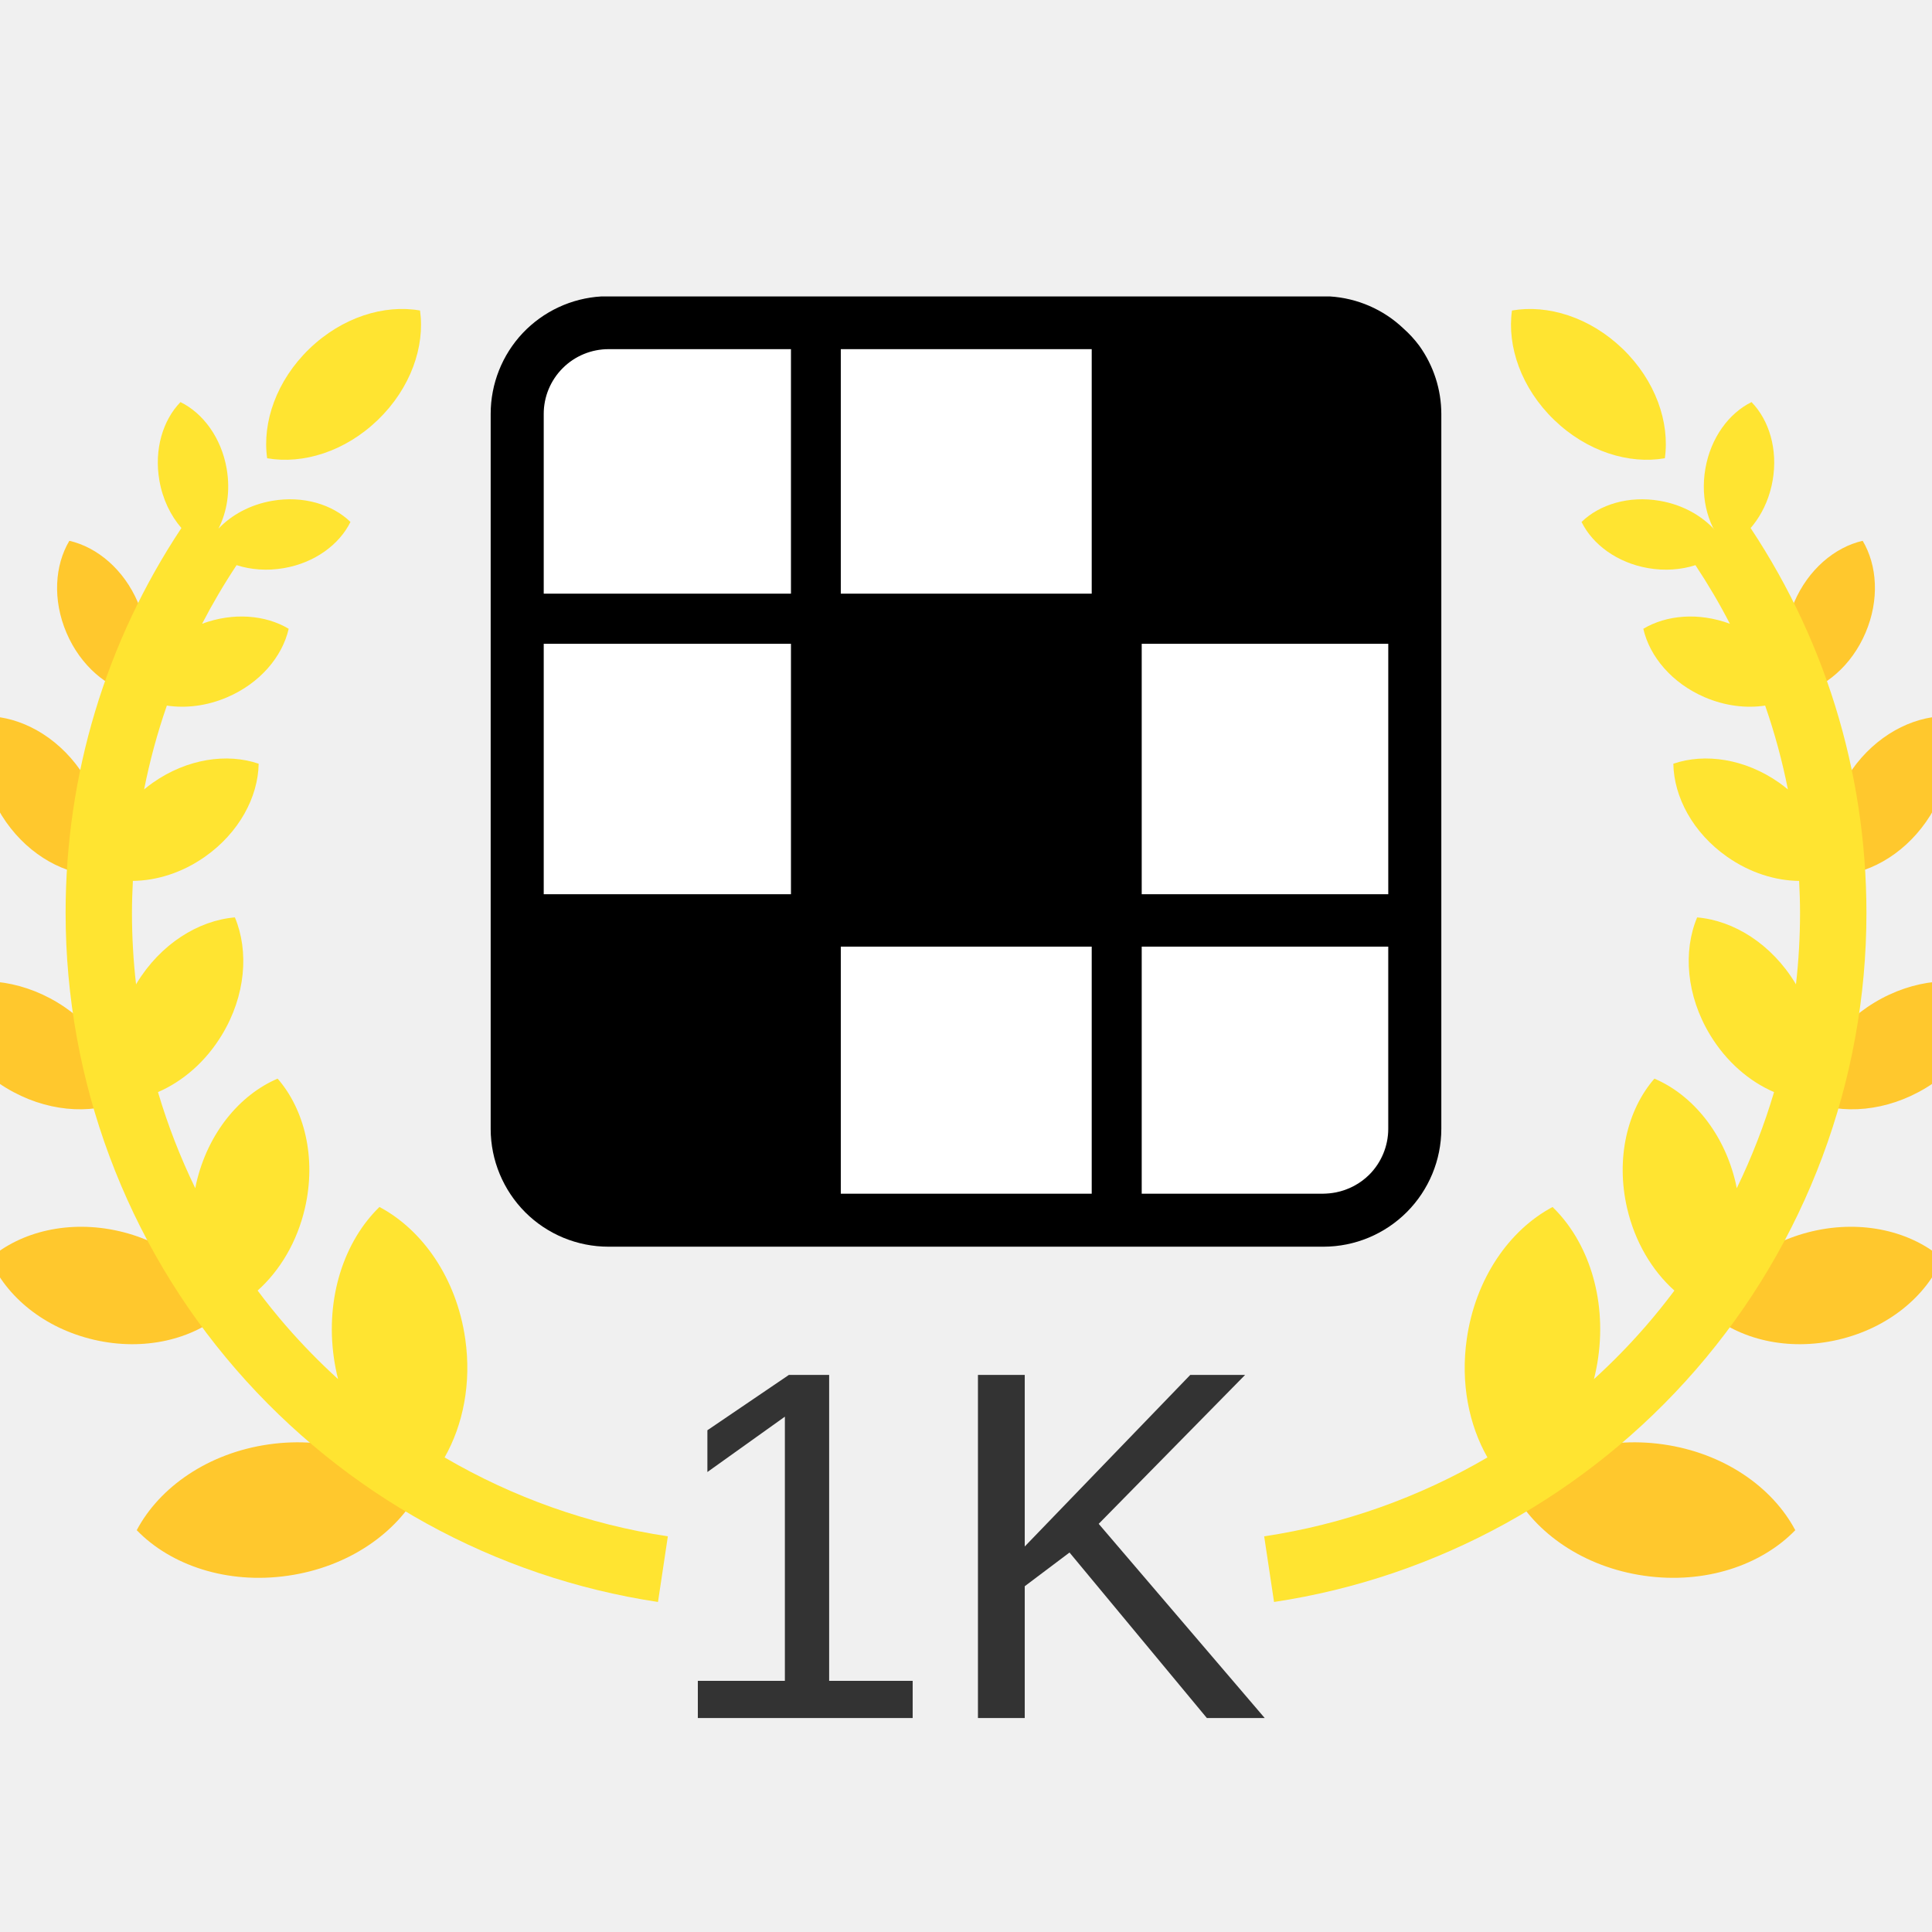
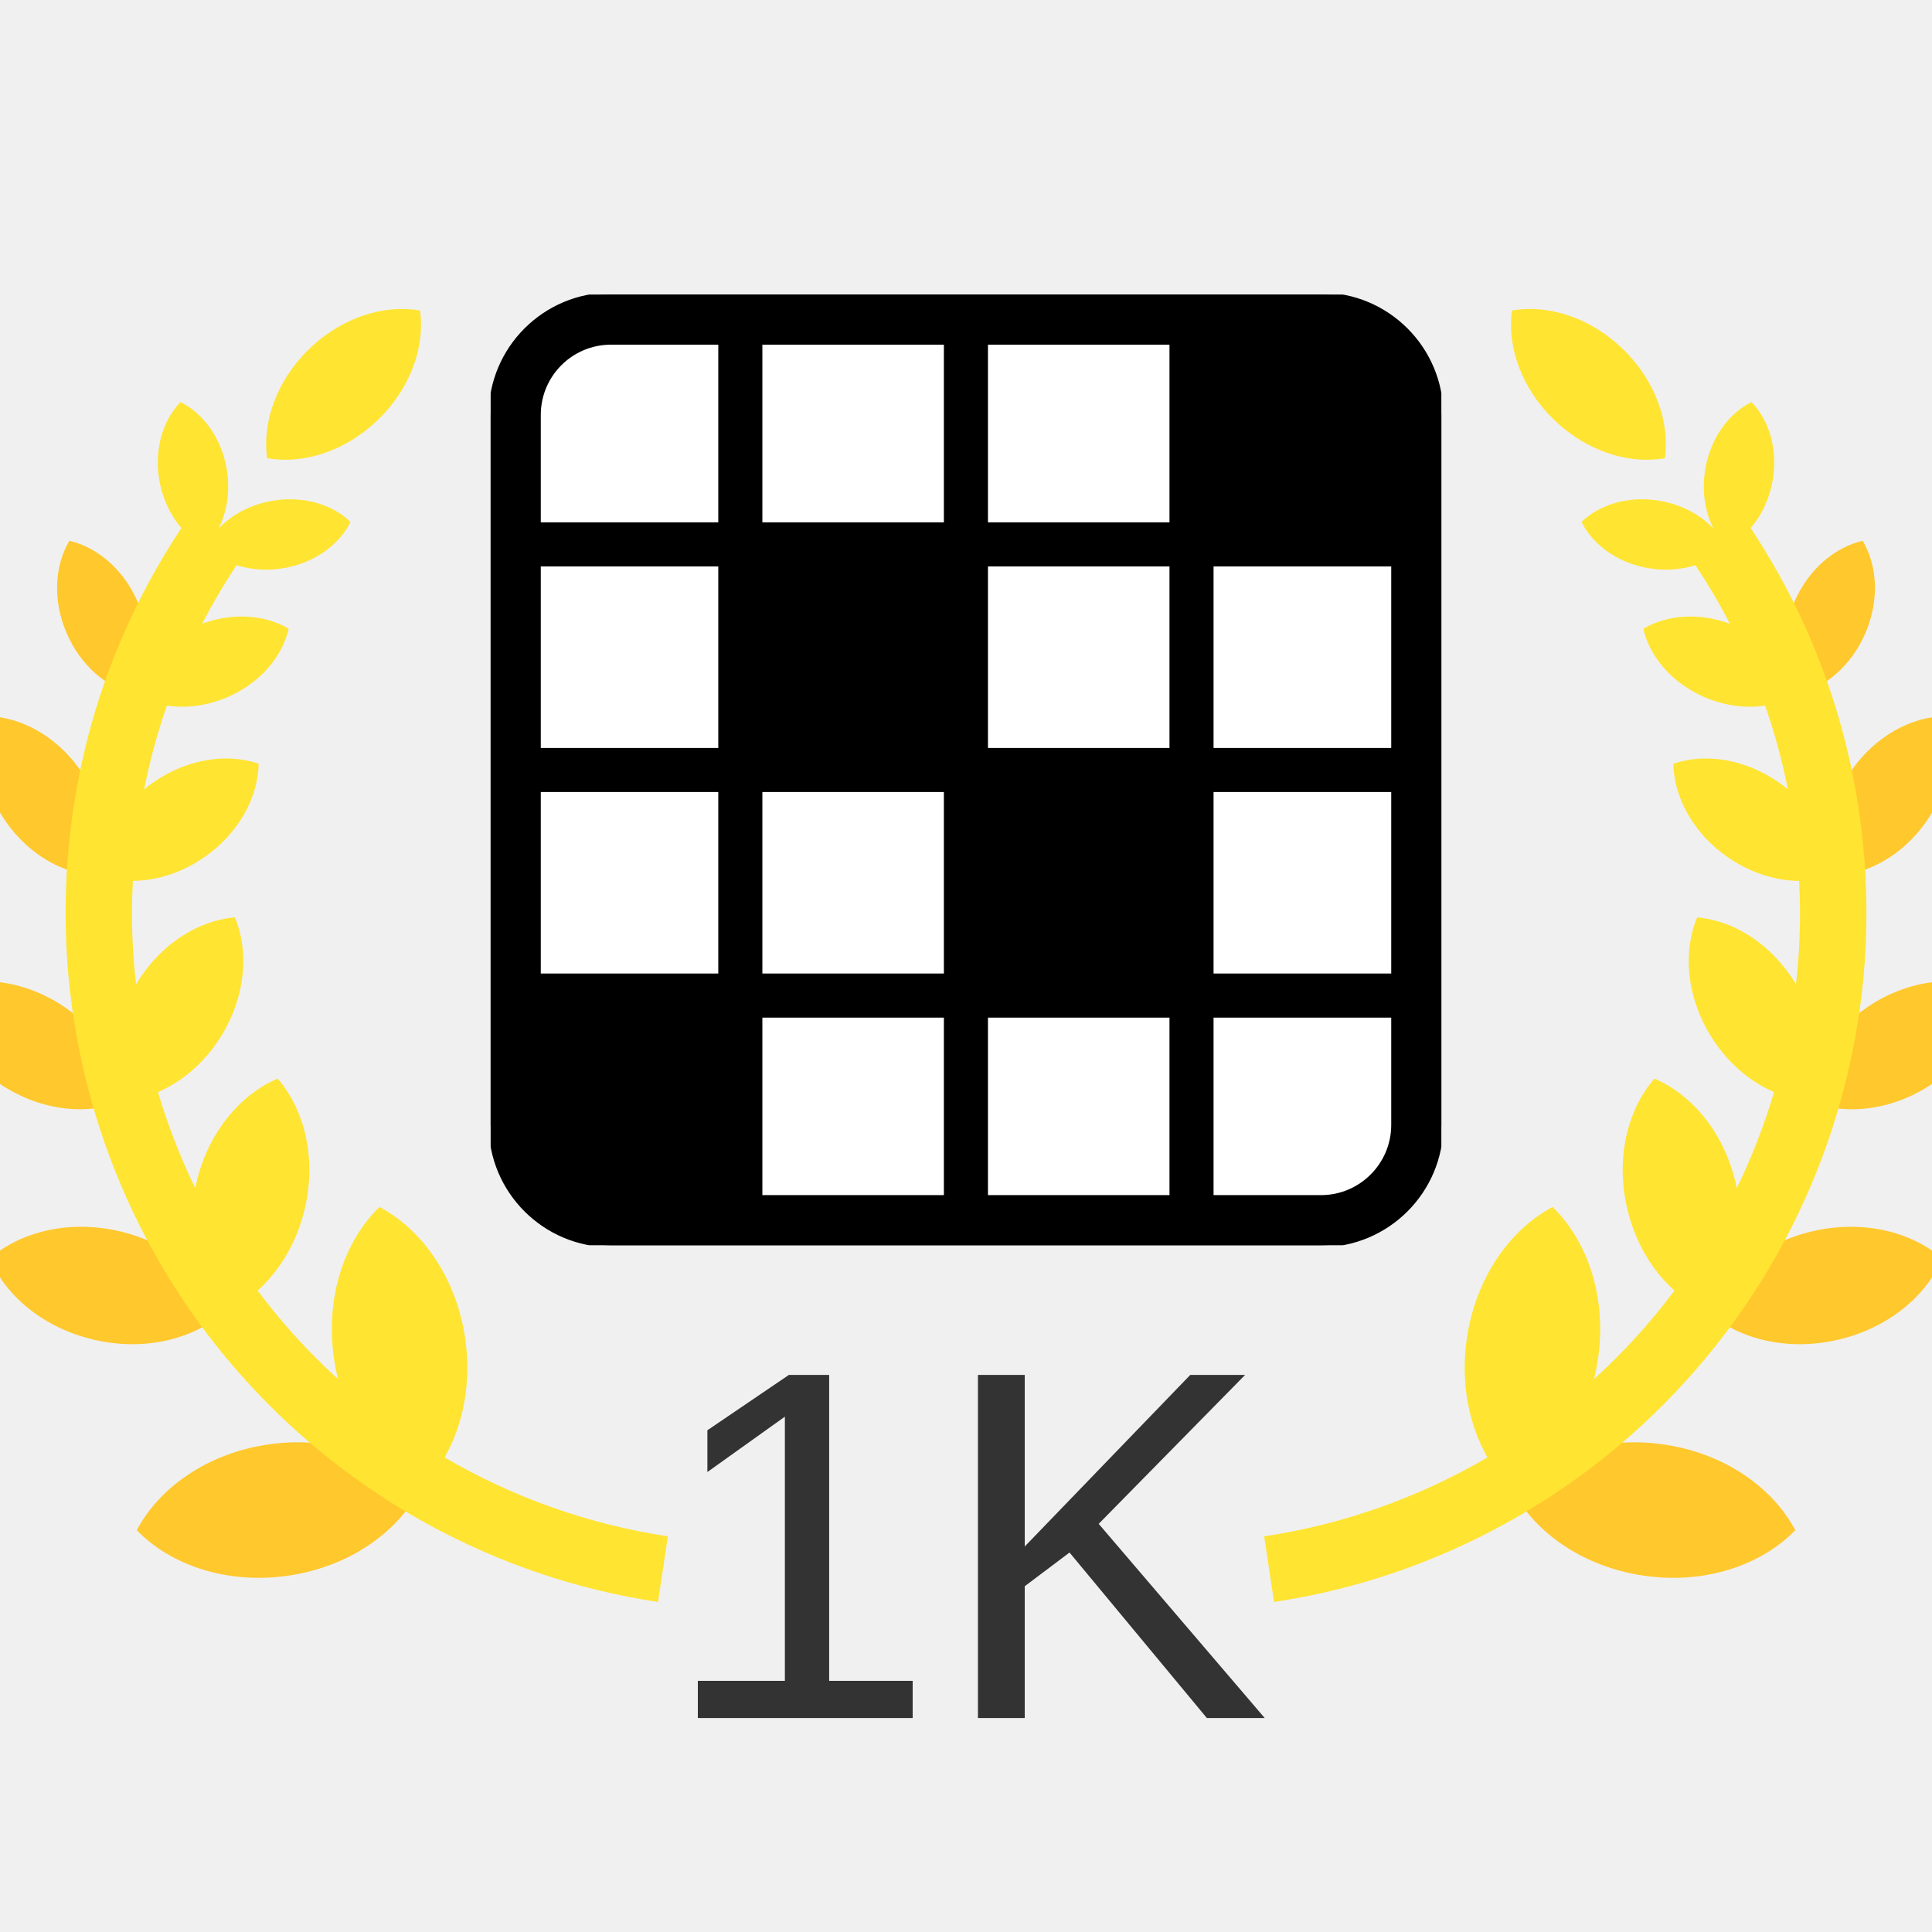
<svg xmlns="http://www.w3.org/2000/svg" width="81" height="81" viewBox="3 1 60 60" fill="none">
+   <defs>
+     <clipPath id="clip0_puzzle_progress_0">
+       <rect width="64" height="64" rx="4" fill="white" />
+     </clipPath>
+   </defs>
  <text style="fill: rgb(51, 51, 51); font-family: Arial; font-size: 15.5px; white-space: pre;" x="23.483" y="54.356">1K</text>
-   <g transform="matrix(1, 0, 0, 1, 0.083499, 0)">
-     <path d="M 19.802 13.855 L 19.802 19.437 L 27.481 19.437 L 27.481 11.843 L 21.816 11.843 C 21.282 11.843 20.769 12.054 20.392 12.433 C 20.014 12.81 19.802 13.321 19.802 13.855 Z" fill="white" style="" />
-     <path d="M 38.373 38.07 L 44.017 38.07 C 44.148 38.069 44.277 38.057 44.405 38.031 C 44.789 37.95 45.142 37.758 45.421 37.481 C 45.798 37.103 46.011 36.592 46.011 36.058 L 46.011 30.398 L 38.373 30.398 L 38.373 38.07 Z" fill="white" style="" />
-     <path d="M 36.821 30.398 L 29.038 30.398 L 29.038 38.07 L 36.821 38.07 L 36.821 30.398 Z" fill="white" style="" />
-     <path d="M 46.026 20.994 L 38.373 20.994 L 38.373 28.777 L 46.026 28.777 L 46.026 20.994 Z" fill="white" style="" />
-     <path d="M 36.821 11.843 L 29.038 11.843 L 29.038 19.437 L 36.821 19.437 L 36.821 11.843 Z" fill="white" style="" />
-     <path d="M 27.481 20.994 L 19.802 20.994 L 19.802 28.777 L 27.481 28.777 L 27.481 20.994 Z" fill="white" style="" />
-     <path d="M 46.993 11.737 C 46.847 11.54 46.681 11.36 46.497 11.197 C 45.877 10.609 45.069 10.259 44.216 10.206 C 44.141 10.206 44.072 10.206 43.998 10.206 L 21.816 10.206 C 21.741 10.206 21.672 10.206 21.597 10.206 C 20.667 10.259 19.792 10.667 19.151 11.343 C 18.512 12.021 18.155 12.919 18.155 13.852 L 18.155 36.063 C 18.157 37.032 18.543 37.96 19.227 38.647 C 19.912 39.332 20.842 39.717 21.811 39.717 L 44.022 39.717 C 44.993 39.716 45.921 39.328 46.606 38.643 C 47.291 37.956 47.677 37.027 47.678 36.058 L 47.678 13.855 C 47.677 13.095 47.437 12.356 46.993 11.737 Z M 27.481 28.771 L 19.802 28.771 L 19.802 20.994 L 27.481 20.994 L 27.481 28.771 Z M 27.481 19.437 L 19.802 19.437 L 19.802 13.855 C 19.802 13.321 20.014 12.81 20.392 12.433 C 20.769 12.055 21.282 11.843 21.816 11.843 L 27.481 11.843 L 27.481 19.437 Z M 36.821 38.072 L 29.028 38.072 L 29.028 30.398 L 36.821 30.398 L 36.821 38.072 Z M 36.821 19.437 L 29.028 19.437 L 29.028 11.843 L 36.821 11.843 L 36.821 19.437 Z M 46.031 36.058 C 46.03 36.592 45.817 37.103 45.441 37.481 C 45.156 37.763 44.796 37.953 44.405 38.031 C 44.27 38.057 44.134 38.07 43.998 38.072 L 38.373 38.072 L 38.373 30.398 L 46.031 30.398 L 46.031 36.058 Z M 46.031 28.771 L 38.373 28.771 L 38.373 20.994 L 46.031 20.994 L 46.031 28.771 Z" fill="black" style="" />
-   </g>
  <g transform="matrix(1, 0, 0, 1, -0.000011, -0.327085)">
    <g transform="matrix(0.825932, 0, 0, 0.825932, 0.870761, 2.918382)">
      <path style="fill:#FFC82D;" d="M 7.719 55.61 C 8.998 56.929 11.11 57.649 13.39 57.324 C 15.671 57 17.498 55.72 18.359 54.097 C 17.08 52.779 14.968 52.059 12.688 52.383 C 10.407 52.707 8.58 53.987 7.719 55.61 Z" />
      <path style="fill:#FFC82D;" d="M 2.193 45.394 C 2.797 46.814 4.234 48.016 6.119 48.451 C 8.003 48.887 9.822 48.436 10.987 47.425 C 10.383 46.005 8.946 44.803 7.062 44.367 C 5.177 43.932 3.358 44.383 2.193 45.394 Z" />
      <path style="fill:#FFC82D;" d="M 0.327 35.285 C 0.443 36.659 1.327 38.082 2.806 38.978 C 4.284 39.875 5.955 40.001 7.227 39.468 C 7.111 38.093 6.227 36.671 4.748 35.774 C 3.27 34.877 1.599 34.751 0.327 35.285 Z" />
      <path style="fill:#FFC82D;" d="M 2.093 25.002 C 1.687 26.187 1.903 27.694 2.805 28.98 C 3.708 30.266 5.051 30.98 6.304 31.001 C 6.71 29.816 6.494 28.309 5.592 27.024 C 4.689 25.738 3.345 25.023 2.093 25.002 Z" />
      <path style="fill:#FFC82D;" d="M 5.186 18.408 C 4.635 19.331 4.55 20.632 5.079 21.87 C 5.608 23.109 6.609 23.946 7.656 24.186 C 8.206 23.263 8.292 21.962 7.762 20.723 C 7.233 19.485 6.233 18.648 5.186 18.408 Z" />
      <path style="fill:#FFE431;" d="M 18.372 9.749 C 17.026 9.512 15.439 10.001 14.207 11.191 C 12.975 12.382 12.433 13.951 12.623 15.304 C 13.969 15.54 15.555 15.052 16.787 13.861 C 18.02 12.671 18.562 11.102 18.372 9.749 Z" />
      <path style="fill:#FFE431;" d="M 20.073 48.426 C 19.749 46.145 18.469 44.318 16.846 43.457 C 15.528 44.737 14.808 46.848 15.132 49.129 C 15.171 49.403 15.224 49.669 15.29 49.929 C 14.604 49.305 13.952 48.639 13.338 47.933 C 12.963 47.501 12.606 47.056 12.265 46.6 C 13.097 45.854 13.748 44.781 14.044 43.499 C 14.479 41.614 14.029 39.796 13.017 38.631 C 11.598 39.235 10.396 40.671 9.96 42.556 C 9.945 42.622 9.934 42.687 9.921 42.752 C 9.355 41.587 8.886 40.378 8.518 39.137 C 9.443 38.738 10.306 38.004 10.921 36.989 C 11.817 35.51 11.943 33.84 11.41 32.568 C 10.036 32.684 8.613 33.568 7.717 35.046 C 7.709 35.06 7.702 35.073 7.694 35.087 C 7.592 34.198 7.54 33.301 7.54 32.398 C 7.54 31.996 7.554 31.596 7.574 31.196 C 8.468 31.186 9.424 30.892 10.282 30.289 C 11.568 29.386 12.283 28.043 12.304 26.79 C 11.119 26.384 9.612 26.6 8.326 27.503 C 8.211 27.583 8.103 27.669 7.997 27.756 C 8.209 26.685 8.494 25.632 8.852 24.604 C 9.562 24.711 10.352 24.62 11.118 24.292 C 12.356 23.763 13.194 22.763 13.433 21.716 C 12.562 21.196 11.352 21.092 10.177 21.527 C 10.568 20.773 11 20.038 11.474 19.324 C 12.009 19.495 12.619 19.545 13.25 19.436 C 14.418 19.234 15.338 18.547 15.756 17.699 C 15.078 17.04 13.98 16.703 12.812 16.905 C 11.984 17.048 11.281 17.436 10.793 17.951 C 11.115 17.318 11.244 16.526 11.101 15.698 C 10.899 14.53 10.212 13.609 9.364 13.192 C 8.705 13.87 8.368 14.968 8.57 16.135 C 8.692 16.843 8.993 17.459 9.399 17.928 C 6.549 22.222 5.045 27.214 5.045 32.398 C 5.045 38.71 7.321 44.808 11.454 49.568 C 15.545 54.281 21.179 57.385 27.319 58.309 L 27.69 55.841 C 24.712 55.393 21.866 54.377 19.295 52.874 C 19.991 51.649 20.309 50.083 20.073 48.426 Z" />
    </g>
    <g transform="matrix(0.825932, 0, 0, 0.825932, 10.61775, 2.918382)">
      <path style="fill:#FFC82D;" d="M 58.281 55.61 C 57.002 56.929 54.89 57.649 52.61 57.324 C 50.329 57 48.502 55.72 47.641 54.097 C 48.92 52.779 51.032 52.059 53.312 52.383 C 55.593 52.707 57.42 53.987 58.281 55.61 Z" />
      <path style="fill:#FFC82D;" d="M 63.807 45.394 C 63.203 46.814 61.766 48.016 59.882 48.451 C 57.997 48.887 56.178 48.436 55.013 47.425 C 55.617 46.005 57.054 44.803 58.938 44.367 C 60.823 43.932 62.642 44.383 63.807 45.394 Z" />
      <path style="fill:#FFC82D;" d="M 65.673 35.285 C 65.557 36.659 64.673 38.082 63.194 38.978 C 61.716 39.875 60.045 40.001 58.773 39.468 C 58.889 38.093 59.773 36.671 61.252 35.774 C 62.731 34.877 64.401 34.751 65.673 35.285 Z" />
      <path style="fill:#FFC82D;" d="M 63.908 25.002 C 64.313 26.187 64.098 27.694 63.195 28.98 C 62.292 30.266 60.949 30.98 59.696 31.001 C 59.29 29.816 59.506 28.309 60.408 27.024 C 61.311 25.738 62.655 25.023 63.908 25.002 Z" />
      <path style="fill:#FFC82D;" d="M 60.815 18.408 C 61.365 19.331 61.451 20.632 60.921 21.87 C 60.392 23.109 59.391 23.946 58.345 24.186 C 57.794 23.263 57.709 21.962 58.238 20.723 C 58.767 19.485 59.768 18.648 60.815 18.408 Z" />
      <path style="fill:#FFE431;" d="M 56.636 13.192 C 57.295 13.87 57.633 14.967 57.431 16.135 C 57.229 17.304 56.542 18.224 55.694 18.641 C 55.035 17.963 54.698 16.866 54.9 15.698 C 55.102 14.53 55.788 13.61 56.636 13.192 Z" />
      <path style="fill:#FFE431;" d="M 56.327 17.523 L 55.394 18.167 C 54.908 17.545 54.129 17.067 53.188 16.905 C 52.02 16.703 50.923 17.041 50.244 17.699 C 50.662 18.547 51.582 19.234 52.75 19.436 C 53.382 19.545 53.992 19.496 54.527 19.324 C 55 20.038 55.433 20.773 55.823 21.528 C 54.648 21.092 53.439 21.196 52.567 21.716 C 52.807 22.763 53.644 23.763 54.882 24.293 C 55.648 24.62 56.439 24.712 57.148 24.604 C 57.506 25.632 57.791 26.685 58.004 27.757 C 57.898 27.669 57.789 27.584 57.674 27.503 C 56.388 26.6 54.882 26.384 53.696 26.79 C 53.717 28.043 54.432 29.387 55.718 30.289 C 56.576 30.892 57.533 31.187 58.426 31.197 C 58.446 31.596 58.46 31.997 58.46 32.399 C 58.46 33.301 58.408 34.199 58.307 35.087 C 58.299 35.074 58.292 35.06 58.284 35.047 C 57.388 33.568 55.965 32.684 54.591 32.569 C 54.057 33.841 54.183 35.511 55.08 36.99 C 55.695 38.004 56.558 38.739 57.483 39.137 C 57.115 40.378 56.646 41.588 56.08 42.753 C 56.067 42.687 56.056 42.622 56.041 42.557 C 55.605 40.672 54.403 39.235 52.984 38.631 C 51.972 39.796 51.522 41.615 51.957 43.5 C 52.253 44.781 52.904 45.855 53.736 46.601 C 53.395 47.056 53.038 47.501 52.663 47.933 C 52.049 48.64 51.397 49.306 50.711 49.93 C 50.777 49.67 50.83 49.403 50.869 49.129 C 51.193 46.849 50.473 44.737 49.155 43.458 C 47.532 44.319 46.252 46.146 45.928 48.427 C 45.692 50.084 46.01 51.65 46.706 52.874 C 44.135 54.378 41.289 55.394 38.311 55.841 L 38.682 58.309 C 44.822 57.386 50.456 54.282 54.548 49.569 C 58.68 44.809 60.957 38.711 60.957 32.399 C 60.955 27.051 59.355 21.908 56.327 17.523 Z" />
      <path style="fill:#FFE431;" d="M 53.377 15.304 C 53.567 13.951 53.025 12.382 51.793 11.192 C 50.561 10.001 48.974 9.513 47.628 9.749 C 47.439 11.102 47.981 12.671 49.213 13.861 C 50.445 15.052 52.031 15.54 53.377 15.304 Z" />
    </g>
  </g>
+   <g clip-path="url(#clip0_puzzle_progress_0)" transform="matrix(0.461317, 0, 0, 0.461317, 18.23786, 10.14794)" style="">
+     <path d="M55.899 0H8.101C3.627 0 0 3.627 0 8.101V55.898C0 60.373 3.627 63.999 8.101 63.999H55.899C60.373 63.999 64 60.373 64 55.898V8.101C64 3.627 60.373 0 55.899 0Z" fill="black" stroke="black" stroke-width="0.267" stroke-miterlimit="10" />
+     <path d="M60.76 33.355H48.532V45.842H60.76V33.355Z" fill="white" stroke="black" stroke-width="0.267" stroke-miterlimit="10" />
+     <path d="M60.76 48.542V55.898C60.76 58.577 58.578 60.759 55.899 60.759H48.532V48.542H60.76Z" fill="white" stroke="black" stroke-width="0.267" stroke-miterlimit="10" />
+     <path d="M45.832 48.542H33.345V60.759H45.832V48.542Z" fill="white" stroke="black" stroke-width="0.267" stroke-miterlimit="10" />
+     <path d="M30.645 48.542H18.158V60.759H30.645V48.542Z" fill="white" stroke="black" stroke-width="0.267" stroke-miterlimit="10" />
+     <path d="M30.645 33.355H18.158V45.842H30.645V33.355Z" fill="white" stroke="black" stroke-width="0.267" stroke-miterlimit="10" />
+     <path d="M15.457 33.355H3.241V45.842H15.457V33.355Z" fill="white" stroke="black" stroke-width="0.267" stroke-miterlimit="10" />
+     <path d="M15.457 18.169H3.241V30.655H15.457V18.169Z" fill="white" stroke="black" stroke-width="0.267" stroke-miterlimit="10" />
+     <path d="M60.76 18.169H48.532V30.655H60.76V18.169Z" fill="white" stroke="black" stroke-width="0.267" stroke-miterlimit="10" />
+     <path d="M45.832 18.169H33.345V30.655H45.832V18.169Z" fill="white" stroke="black" stroke-width="0.267" stroke-miterlimit="10" />
+     <path d="M45.832 3.24H33.345V15.468H45.832V3.24Z" fill="white" stroke="black" stroke-width="0.267" stroke-miterlimit="10" />
+     <path d="M30.645 3.24H18.158V15.468H30.645V3.24Z" fill="white" stroke="black" stroke-width="0.267" stroke-miterlimit="10" />
+     <path d="M15.457 3.24V15.468H3.241V8.101C3.241 5.422 5.412 3.24 8.101 3.24L15.457 3.24Z" fill="white" stroke="black" stroke-width="0.267" stroke-miterlimit="10" />
+   </g>
</svg>
